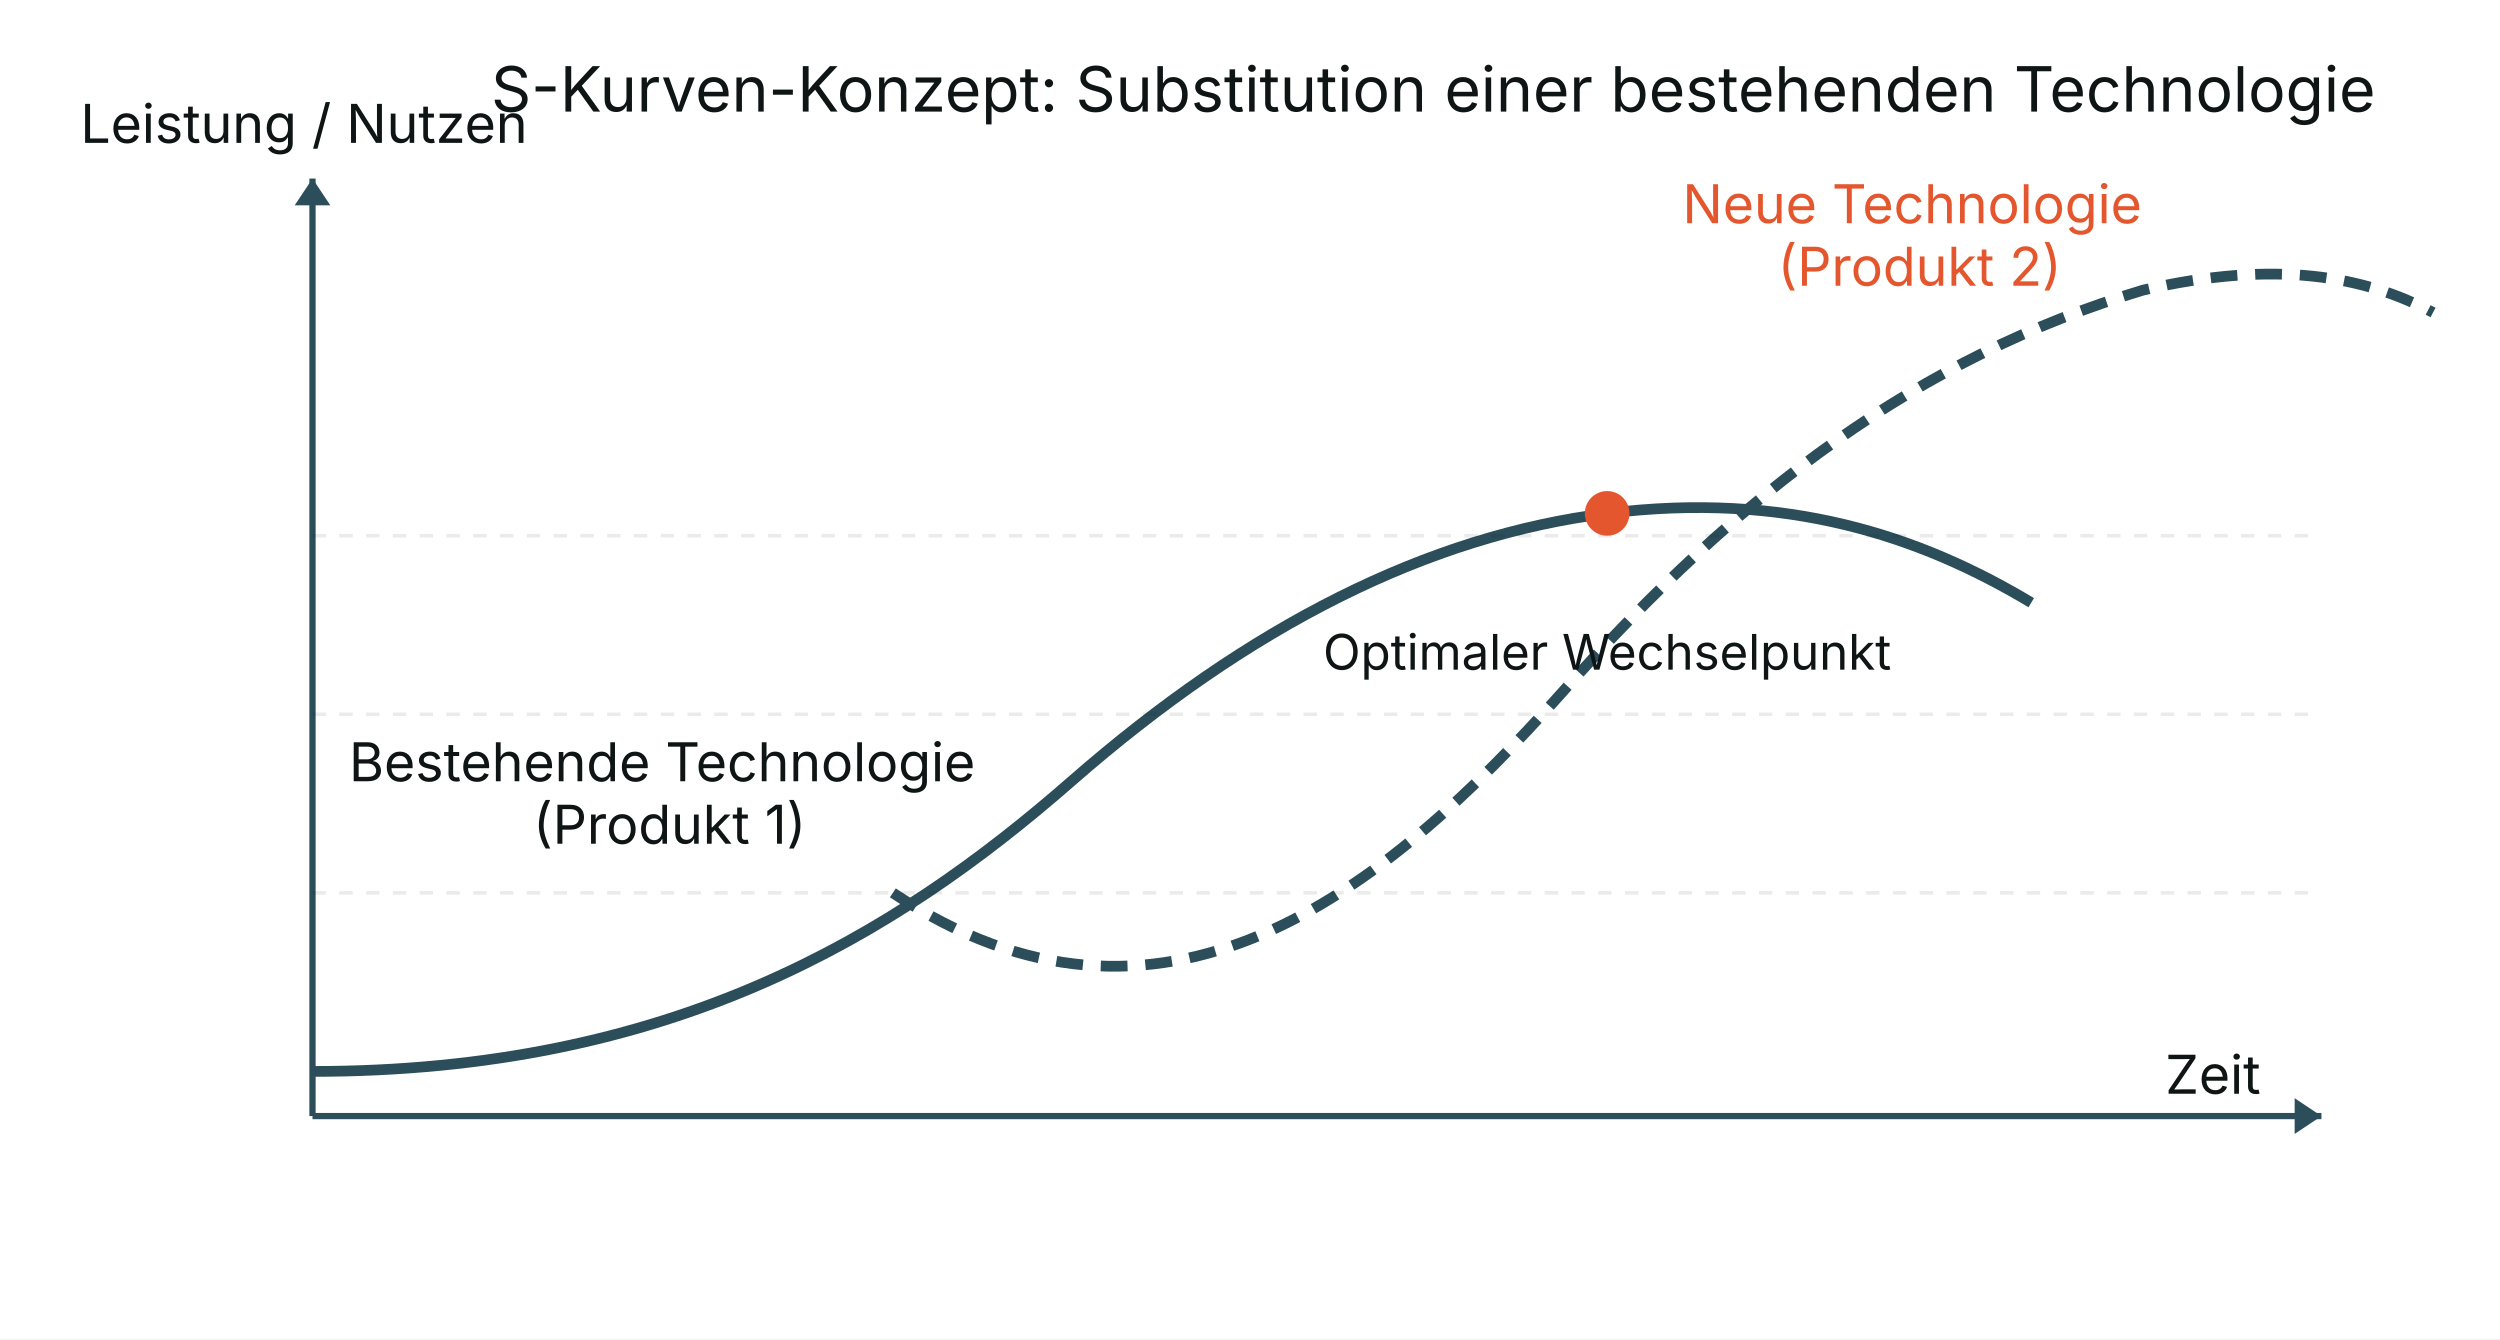
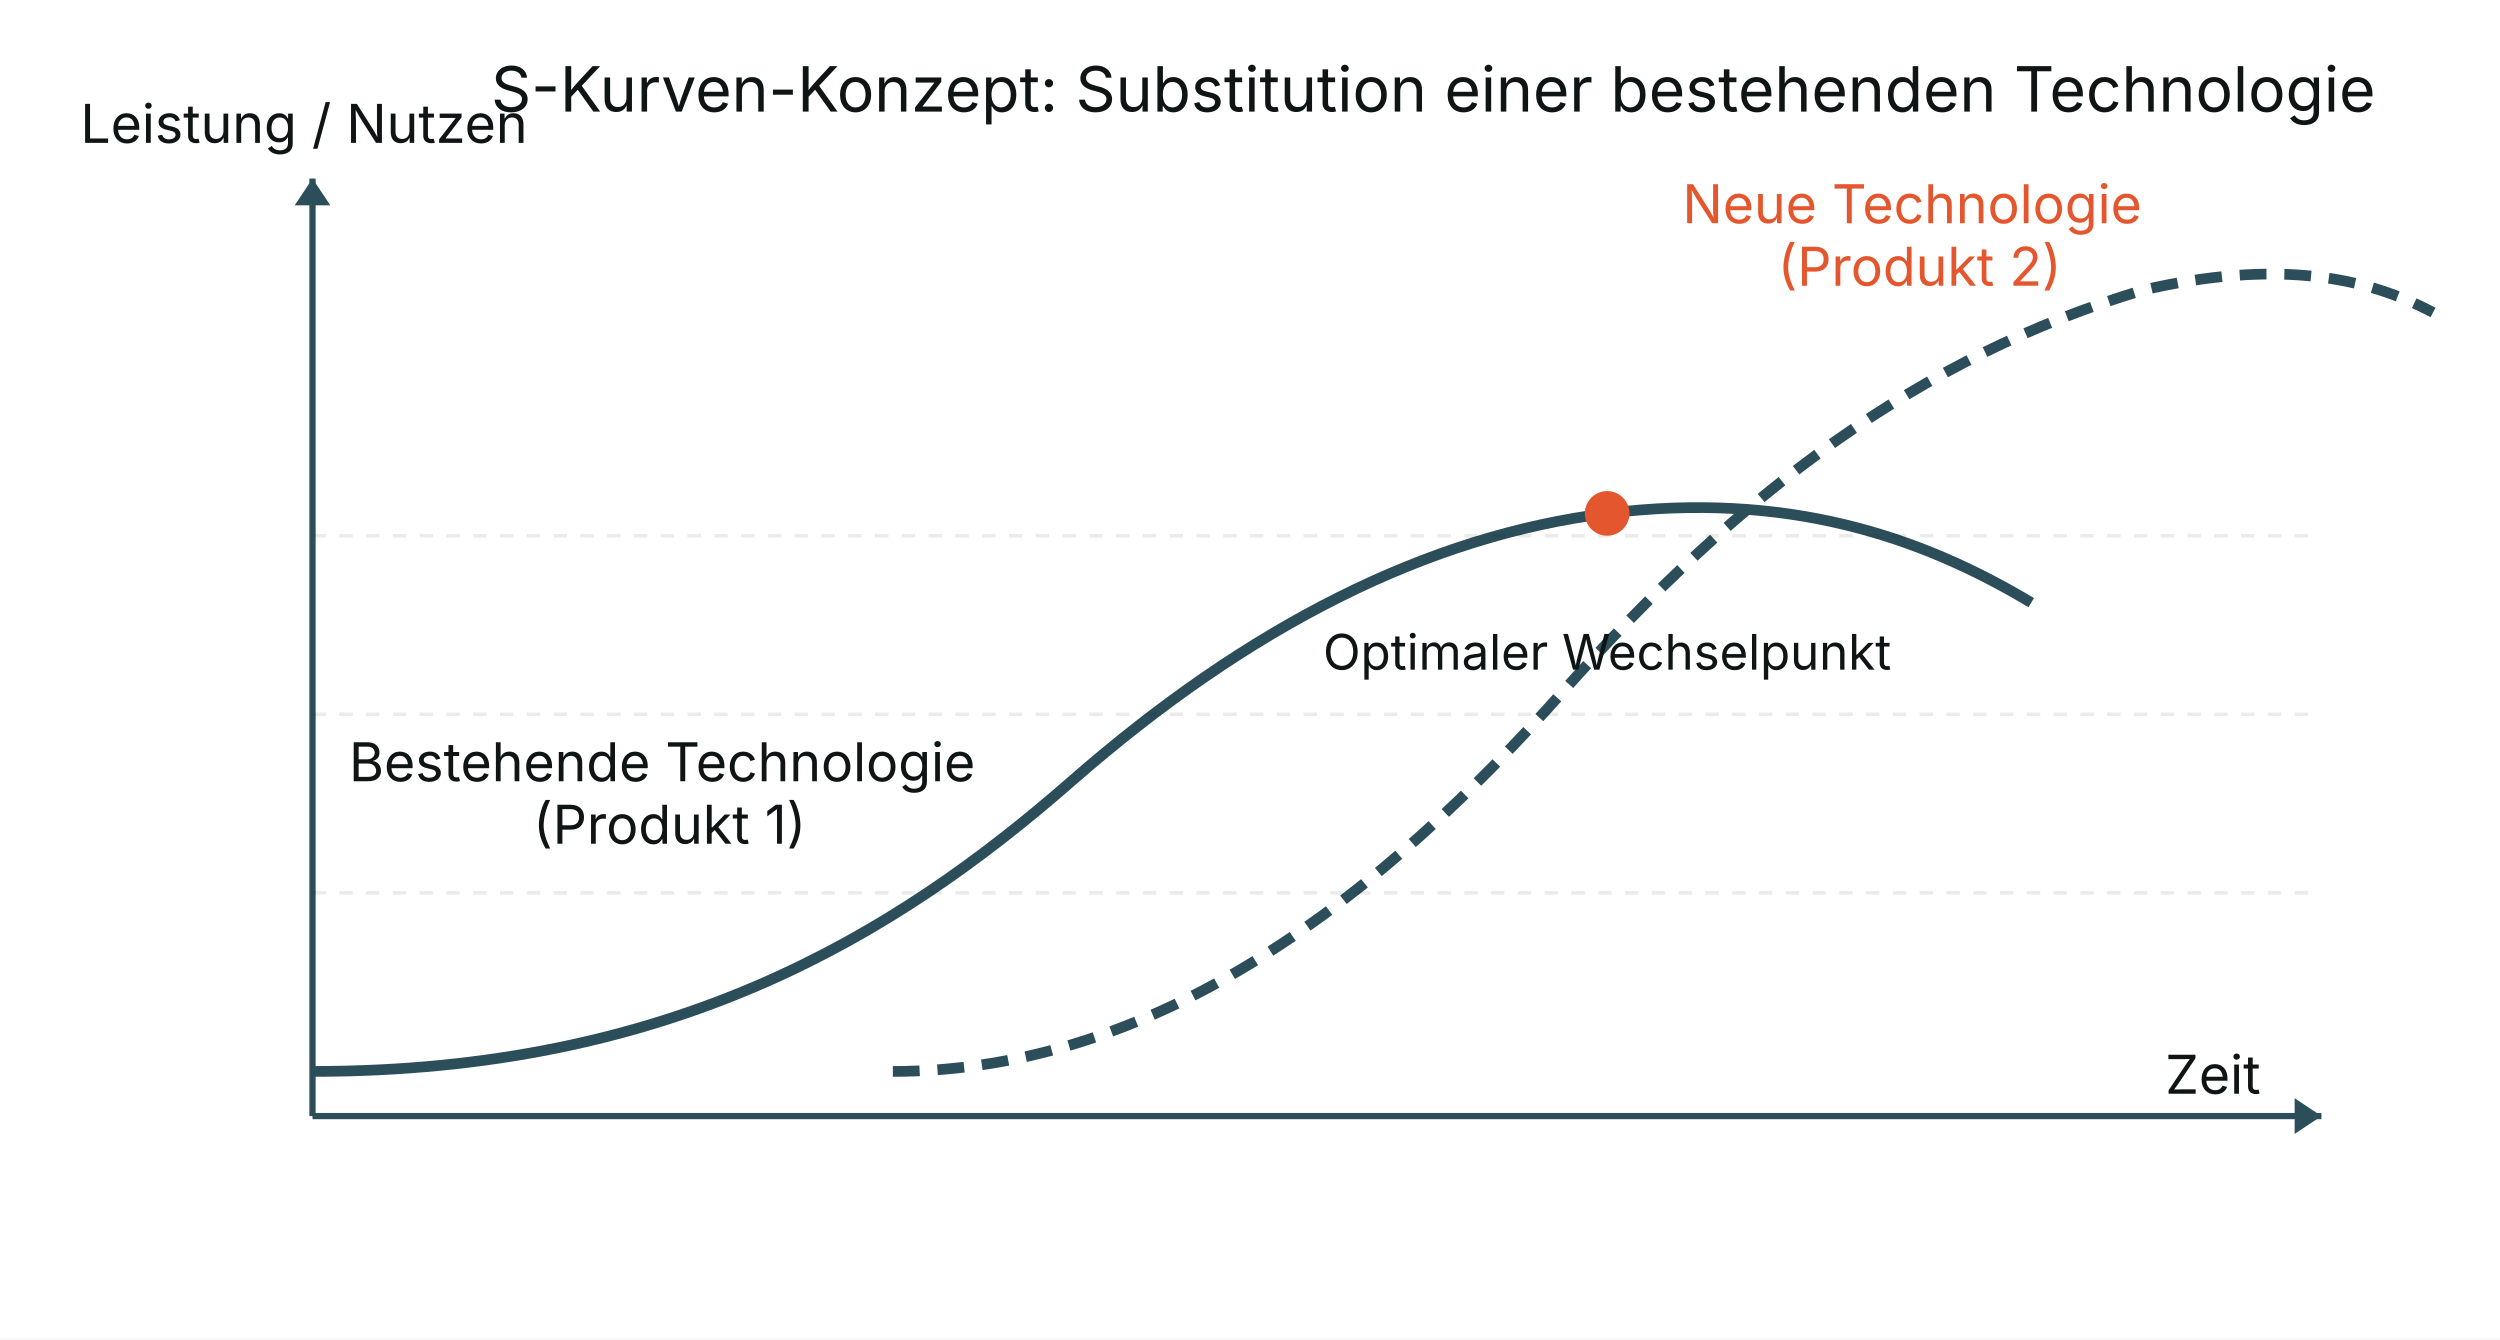
<svg xmlns="http://www.w3.org/2000/svg" width="560" height="300" viewBox="0 0 560 300">
  <rect x="0" y="0" width="560" height="300" fill="white" />
  <line x1="70" y1="250" x2="520" y2="250" stroke="#2B4E5A" stroke-width="1.4" />
  <line x1="70" y1="40" x2="70" y2="250" stroke="#2B4E5A" stroke-width="1.4" />
  <polygon points="520,250 514,246 514,254" fill="#2B4E5A" />
  <polygon points="70,40 66,46 74,46" fill="#2B4E5A" />
  <text x="18" y="32" font-size="12" font-family="system-ui, -apple-system, sans-serif" fill="#0E1514">
    Leistung / Nutzen
  </text>
  <text x="485" y="245" font-size="12" font-family="system-ui, -apple-system, sans-serif" fill="#0E1514">
    Zeit
  </text>
  <path d="M 70 240            C 150 240 200 210 240 175            C 280 140 320 120 360 115            C 400 110 430 120 455 135" fill="none" stroke="#2B4E5A" stroke-width="2.4" />
-   <path d="M 200 200            C 260 240 310 200 350 155            C 390 110 430 80 480 65            C 510 58 530 62 545 70" fill="none" stroke="#2B4E5A" stroke-width="2.4" stroke-dasharray="6 4" />
+   <path d="M 200 240            C 260 240 310 200 350 155            C 390 110 430 80 480 65            C 510 58 530 62 545 70" fill="none" stroke="#2B4E5A" stroke-width="2.4" stroke-dasharray="6 4" />
  <line x1="70" y1="200" x2="520" y2="200" stroke="rgba(0,0,0,0.08)" stroke-width="0.8" stroke-dasharray="3 3" />
  <line x1="70" y1="160" x2="520" y2="160" stroke="rgba(0,0,0,0.08)" stroke-width="0.8" stroke-dasharray="3 3" />
  <line x1="70" y1="120" x2="520" y2="120" stroke="rgba(0,0,0,0.08)" stroke-width="0.8" stroke-dasharray="3 3" />
  <text x="150" y="175" font-size="12" text-anchor="middle" font-family="system-ui, -apple-system, sans-serif" fill="#0E1514">
    <tspan x="150" dy="0">Bestehende Technologie</tspan>
    <tspan x="150" dy="14">(Produkt 1)</tspan>
  </text>
  <text x="430" y="50" font-size="12" text-anchor="middle" font-family="system-ui, -apple-system, sans-serif" fill="#E4572E">
    <tspan x="430" dy="0">Neue Technologie</tspan>
    <tspan x="430" dy="14">(Produkt 2)</tspan>
  </text>
  <circle cx="360" cy="115" r="5" fill="#E4572E" />
  <text x="360" y="150" font-size="11" text-anchor="middle" font-family="system-ui, -apple-system, sans-serif" fill="#0E1514">
    Optimaler Wechselpunkt
  </text>
  <text x="110" y="25" font-size="14" font-family="system-ui, -apple-system, sans-serif" fill="#0E1514">
    S-Kurven-Konzept: Substitution einer bestehenden Technologie
  </text>
</svg>
